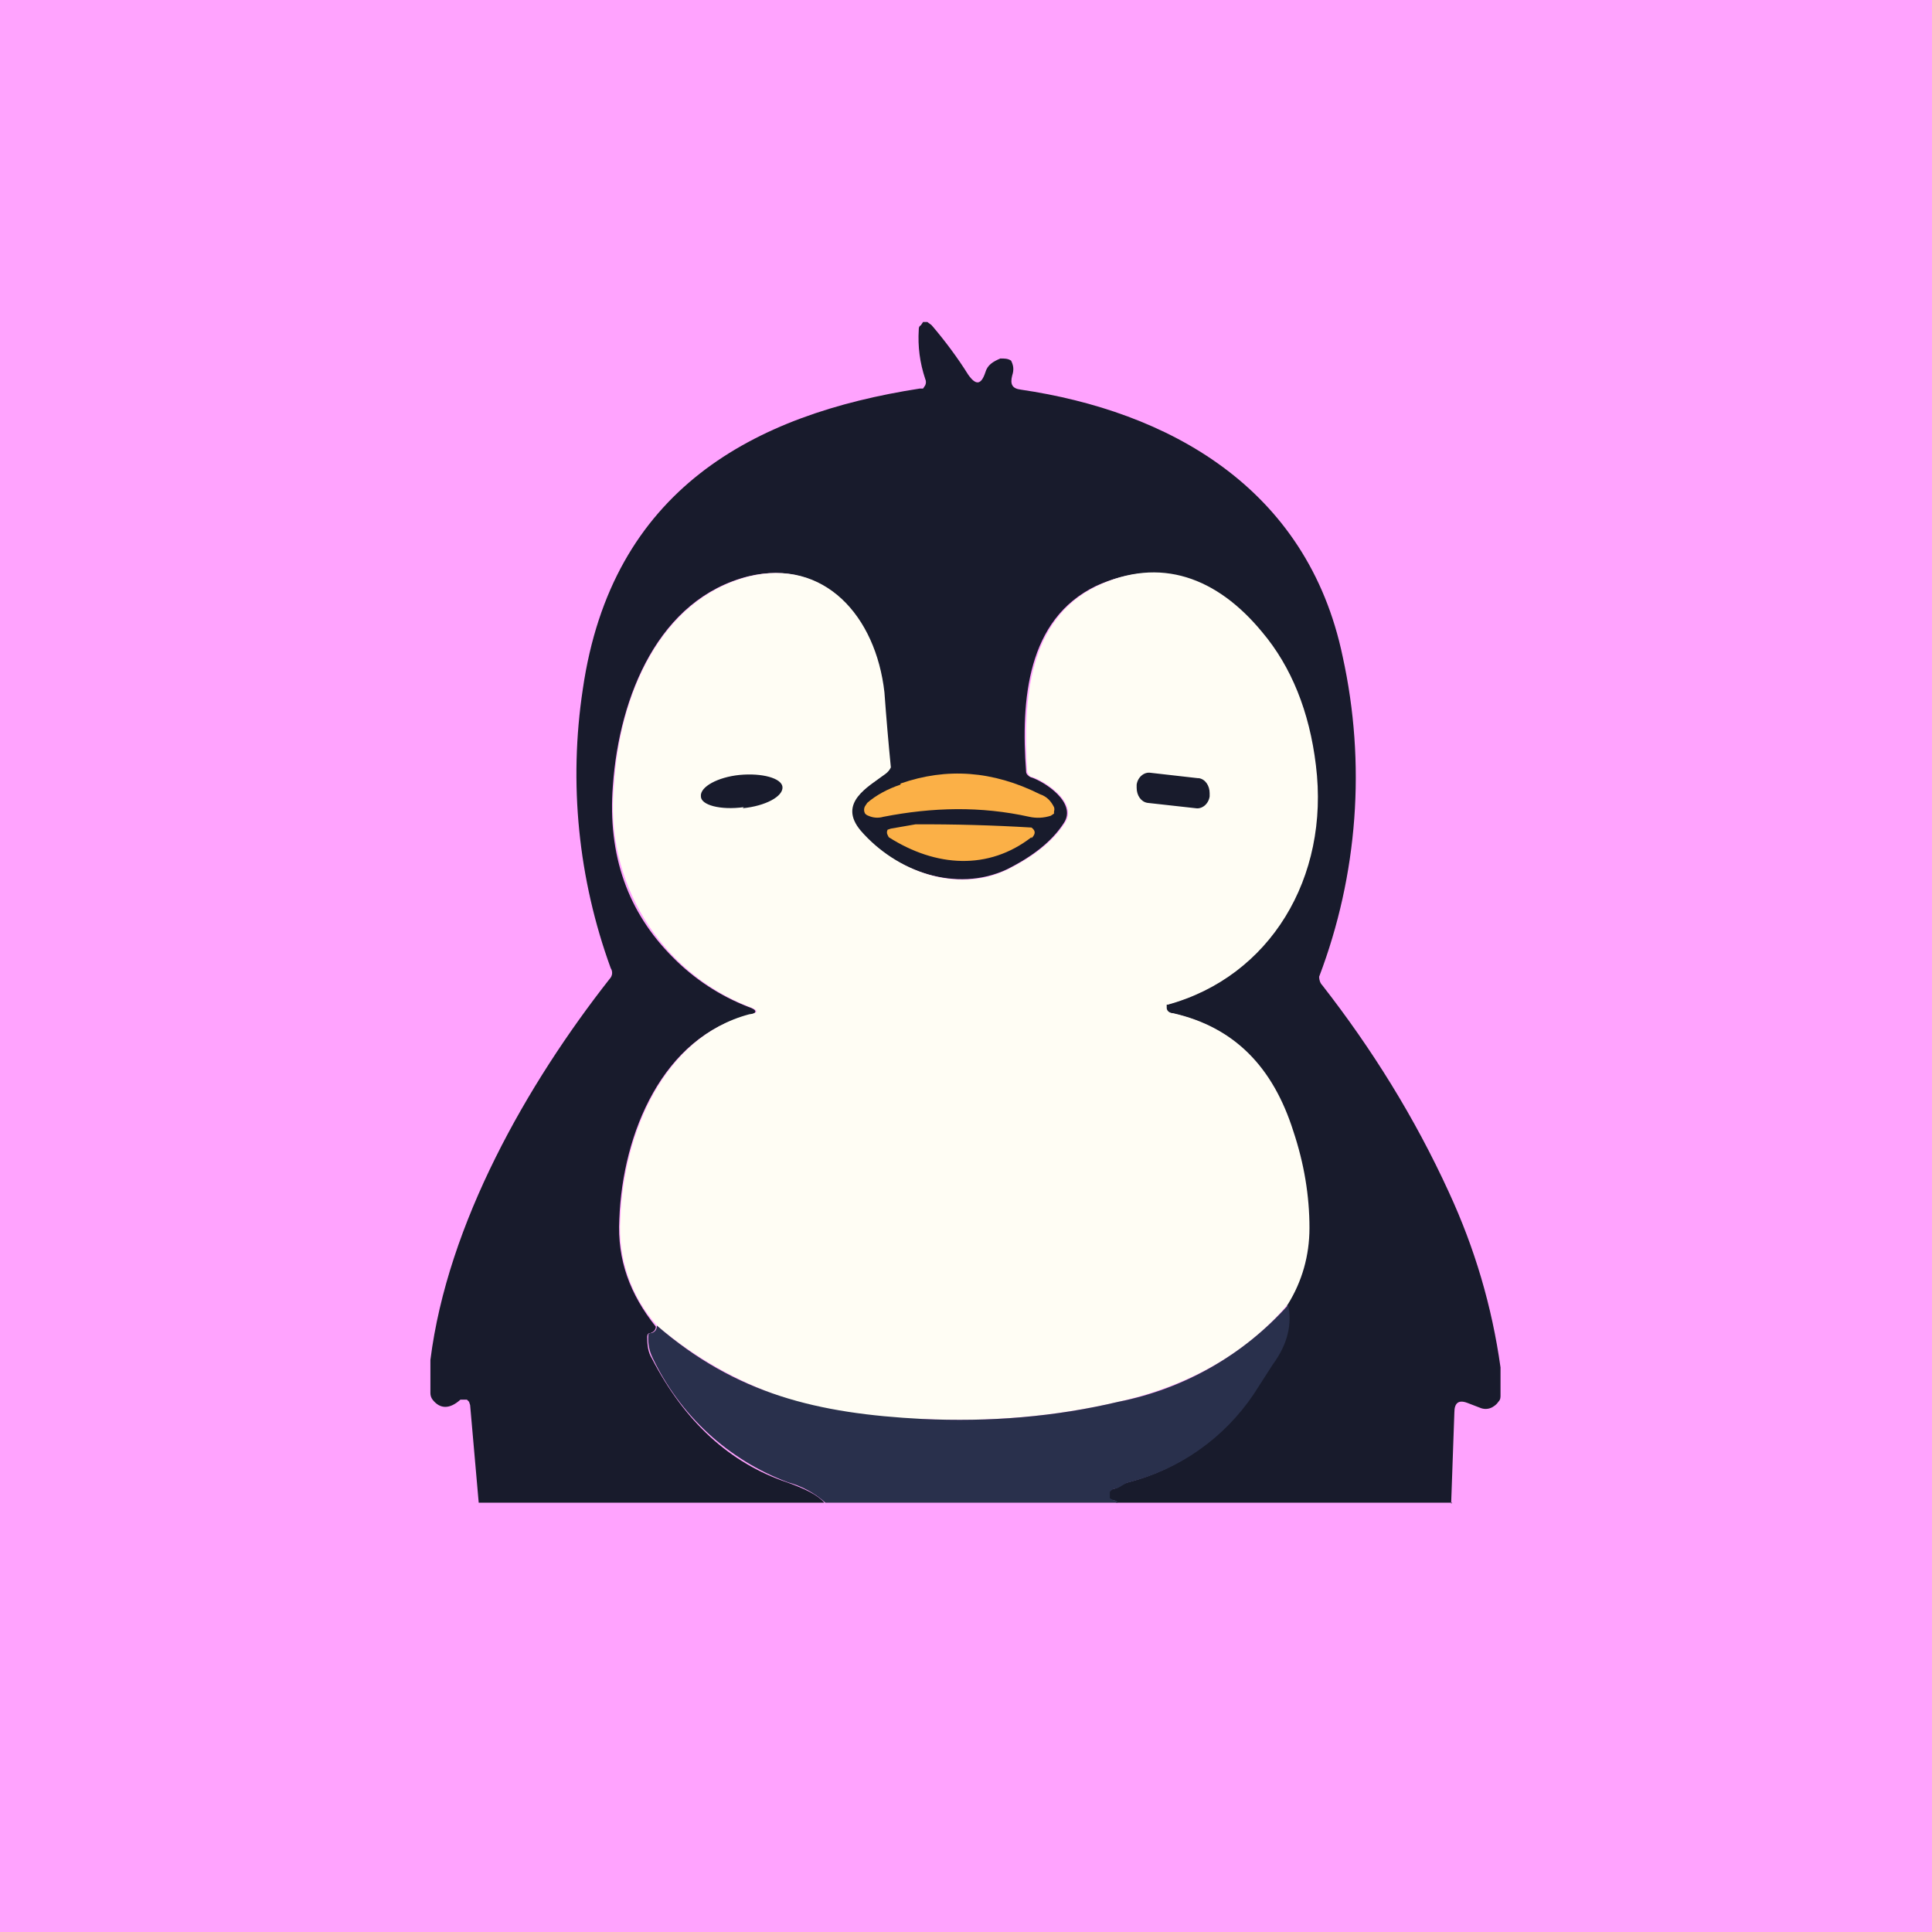
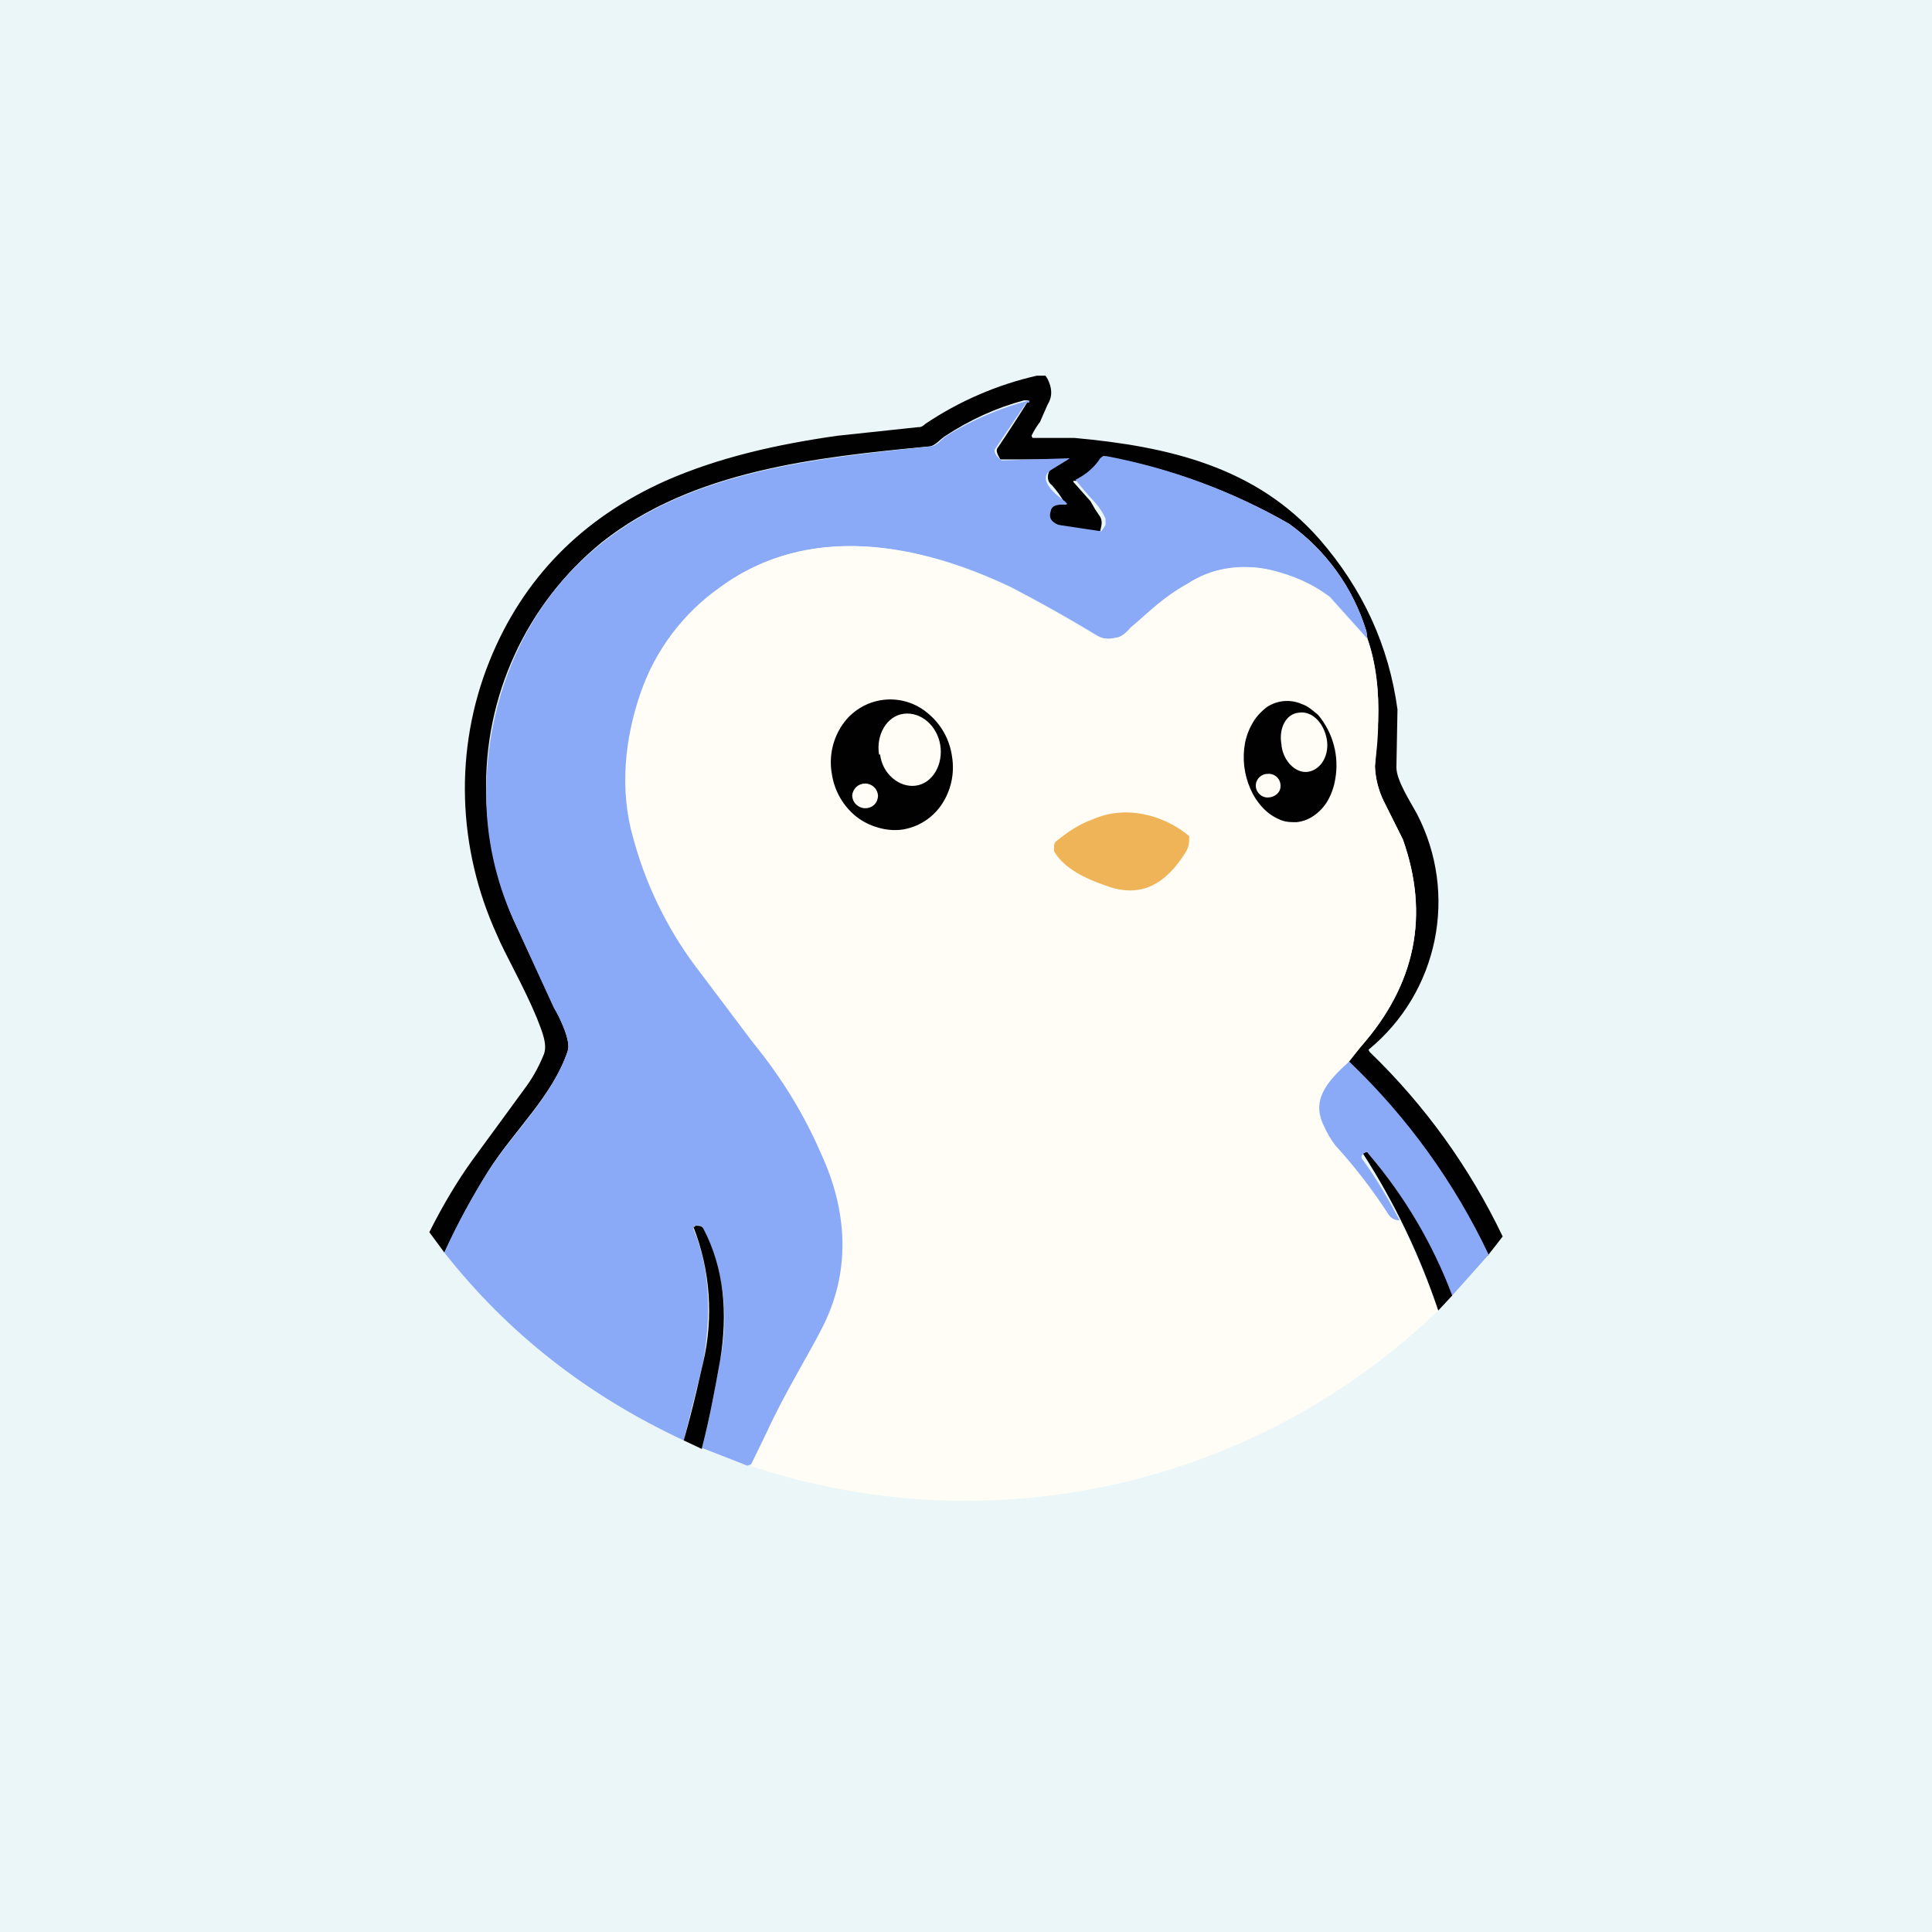
<svg xmlns="http://www.w3.org/2000/svg" width="18" height="18" viewBox="0 0 18 18">
-   <path fill="#FFA3FE" d="M0 0h18v18H0z" />
-   <path d="M13.53 14H10.4c0-.01 0-.02-.03-.02l-.04-.02v-.06a.07.07 0 0 1 .05-.03c.05-.01.08-.05.13-.06a2 2 0 0 0 1.16-.82l.18-.28c.13-.2.17-.38.14-.56.13-.22.2-.45.2-.7 0-.3-.05-.6-.15-.92-.2-.6-.55-.96-1.12-1.09a.08.08 0 0 1-.07-.05.03.03 0 0 1 0-.02.02.02 0 0 1 .02-.01c.95-.26 1.51-1.18 1.38-2.23-.06-.5-.23-.92-.5-1.24-.42-.5-.95-.7-1.54-.43-.64.31-.7 1.06-.65 1.73 0 .02.02.04.04.05.13.04.44.24.31.43-.11.17-.29.31-.53.43-.47.22-1.04.02-1.37-.36-.22-.26.07-.4.23-.53a.16.16 0 0 0 .05-.07 27.48 27.48 0 0 1-.06-.7c-.08-.7-.56-1.24-1.26-1.07-.83.21-1.2 1.11-1.26 1.95-.05.65.14 1.18.56 1.6a2 2 0 0 0 .7.46c.09.03.09.06 0 .08-.79.2-1.17 1.09-1.2 1.9-.02.38.1.7.34 1 0 .03-.02.05-.05.06-.02 0-.03.01-.03.04 0 .08.01.14.04.19.31.6.73.98 1.26 1.16.17.06.29.12.35.19H4.46l-.08-.91-.01-.03-.02-.02h-.06c-.1.09-.19.09-.26 0a.1.1 0 0 1-.02-.06v-.31c.16-1.27.9-2.57 1.67-3.55a.08.08 0 0 0 .01-.1 5.28 5.28 0 0 1-.26-2.6c.27-1.86 1.59-2.56 3.14-2.8h.03l.02-.03a.07.07 0 0 0 0-.06c-.05-.15-.07-.3-.06-.46 0-.01 0-.03.02-.04L8.6 3h.04l.04.03c.12.14.24.3.34.46.07.1.12.1.16-.02.02-.07.07-.1.14-.13.04 0 .07 0 .1.02.02.04.03.08.01.14-.02.08 0 .12.08.13 1.36.2 2.67.9 3 2.49a5.23 5.23 0 0 1-.22 2.98c0 .03.01.06.03.08.46.59.86 1.23 1.18 1.93.24.52.4 1.06.48 1.63V13c0 .02 0 .04-.02.06a.14.14 0 0 1-.04.04.13.13 0 0 1-.12.02l-.13-.05c-.08-.03-.12 0-.12.09l-.03.85Z" fill="#181B2C" />
-   <path d="M12 12.15c-.42.5-1 .78-1.58.91-.6.14-1.2.19-1.83.16a3.68 3.68 0 0 1-2.47-.87 1.36 1.36 0 0 1-.34-1c.03-.8.41-1.69 1.2-1.9.09-.01.09-.04 0-.07a2 2 0 0 1-1.26-2.06c.05-.84.43-1.74 1.26-1.95.7-.17 1.18.37 1.26 1.08a27.48 27.48 0 0 0 .06.7.16.16 0 0 1-.05.06c-.16.12-.45.27-.23.53.33.38.9.59 1.37.36.24-.12.42-.26.53-.43.13-.19-.18-.39-.3-.43-.03 0-.04-.03-.05-.05-.04-.67.01-1.42.65-1.73.59-.28 1.12-.08 1.54.43.27.32.44.74.5 1.24.13 1.05-.43 1.97-1.38 2.23h-.01v.03c0 .03.03.05.06.05.57.13.93.5 1.12 1.1.1.3.15.6.15.9 0 .26-.07.5-.2.71Z" fill="#FFFDF4" />
-   <path d="M8.39 7.3c.43-.15.86-.12 1.3.1.06.02.1.06.13.12a.06.06 0 0 1 0 .04v.02l-.03.02a.38.38 0 0 1-.2.01c-.45-.1-.9-.09-1.36 0a.2.2 0 0 1-.14-.01.07.07 0 0 1-.03-.02.07.07 0 0 1 0-.07l.02-.03c.08-.07.19-.13.31-.17Z" fill="#FBB047" />
-   <path d="M6.92 7.53c.21-.02.38-.11.37-.2-.01-.08-.19-.13-.4-.11-.2.02-.37.11-.36.2 0 .08.18.13.4.1ZM11.16 7.25l-.44-.05c-.06-.01-.12.04-.13.11v.03c0 .07.04.13.1.14l.45.05c.06.01.12-.04.13-.11v-.03c0-.07-.04-.13-.1-.14Z" fill="#181B2C" />
-   <path d="M9.61 7.8c-.4.31-.89.28-1.33 0l-.01-.02a.05.05 0 0 1 0-.05l.03-.01.23-.04a16.81 16.81 0 0 1 1.08.03c.04.03.04.06 0 .1Z" fill="#FBB047" />
-   <path d="M12 12.15c.04.18 0 .37-.14.56l-.18.28a2 2 0 0 1-1.16.82c-.05.01-.08.05-.13.06a.07.07 0 0 0-.05.03v.06l.04.02c.02 0 .03 0 .03.02H7.69a.86.86 0 0 0-.35-.19 2.28 2.28 0 0 1-1.26-1.16.4.4 0 0 1-.04-.2c0-.02 0-.03.03-.03.03-.01.05-.03.05-.07.74.64 1.5.82 2.47.87.63.03 1.24-.02 1.83-.16a2.86 2.86 0 0 0 1.58-.9Z" fill="#29304C" />
+   <path fill="#EBF6F9" d="M0 0h18v18H0z" />
+   <path d="m14 11.52-.14.18a6.1 6.1 0 0 0-1.3-1.81l.12-.14c.51-.58.64-1.22.39-1.93l-.18-.36a.81.81 0 0 1-.08-.32l.03-.42c.01-.28-.02-.54-.1-.77l-.01-.07a1.92 1.92 0 0 0-.72-1 5.42 5.42 0 0 0-1.73-.63.06.06 0 0 0-.03.03.65.65 0 0 1-.22.2H10v.01l.16.18.04.07.04.06c.04.05.02.1.01.15a2.4 2.4 0 0 1-.4-.06c-.08-.02-.09-.07-.07-.13.01-.07.08-.06.14-.06.02 0 .02 0 0-.01l-.01-.02a.91.91 0 0 0-.11-.15c-.04-.03-.05-.08-.02-.14l.17-.1c.01 0 0 0 0 0h-.63c-.03-.05-.04-.08-.03-.1a13.82 13.82 0 0 0 .28-.43h.01v-.02h-.04c-.26.07-.5.18-.73.33-.05.03-.1.1-.16.1-1.04.1-2.19.22-3.04.89A2.92 2.92 0 0 0 4.53 7.4c.01.43.1.81.25 1.16l.38.82c.06.11.16.32.13.41-.14.42-.5.74-.74 1.12-.15.24-.29.5-.41.76L4 11.48c.13-.26.27-.49.4-.67l.49-.67c.06-.08.12-.18.17-.3.05-.1-.01-.23-.06-.36-.12-.29-.3-.6-.37-.77-.37-.81-.4-1.73-.07-2.55.31-.77.86-1.33 1.64-1.68.5-.22 1.04-.34 1.6-.42l.75-.08c.02 0 .04 0 .07-.03a3.1 3.1 0 0 1 1.04-.45h.08l.02.03c.04.08.05.16 0 .24l-.07.16a.78.78 0 0 0-.08.13l.01.02h.39c.88.08 1.69.27 2.28.94.41.47.65 1 .73 1.59l-.01.54c0 .12.13.32.19.43a1.78 1.78 0 0 1-.45 2.2l.01.02A5.95 5.95 0 0 1 14 11.52Z" fill="#010101" />
+   <path d="M9.58 3.75h-.01l-.02.02-.27.4c-.03.03-.01.07.05.12l.62-.02c.02 0 .02 0 0 .01l-.16.1c-.09.06-.05.16.13.29l.02.02v.01c-.07 0-.14 0-.15.06-.02.06 0 .1.07.13l.4.06a.33.33 0 0 0 .04-.06v-.06a.63.63 0 0 0-.09-.14 3.27 3.27 0 0 1-.19-.22c.1-.05.18-.12.23-.2l.03-.02h.03a5.42 5.42 0 0 1 1.7.63c.34.25.59.58.72 1l.01.07a69.23 69.23 0 0 0-.35-.39c-.16-.12-.34-.2-.55-.25a1.01 1.01 0 0 0-.77.13c-.22.13-.33.24-.52.41a.35.35 0 0 1-.15.1.25.25 0 0 1-.18-.03c-.28-.17-.55-.32-.8-.45-.86-.41-1.88-.6-2.7 0a2 2 0 0 0-.74.98c-.15.43-.2.91-.07 1.36.12.43.3.83.57 1.18l.55.73c.27.33.48.68.64 1.03.24.54.27 1.11 0 1.64-.12.2-.36.61-.51.94l-.16.31-.02.01a.03.03 0 0 1-.03 0l-.41-.16c.07-.27.12-.54.17-.82a1.9 1.9 0 0 0-.16-1.23c-.02-.02-.03-.03-.06-.02a.03.03 0 0 0-.03.01v.02c.17.4.16.84.09 1.25l-.18.72c-.9-.42-1.64-1-2.23-1.75.12-.27.26-.52.41-.76.25-.38.6-.7.74-1.12.03-.1-.07-.3-.13-.4l-.38-.83a2.82 2.82 0 0 1-.25-1.16c0-.89.36-1.78 1.09-2.35.85-.67 2-.78 3.04-.89.07 0 .11-.07.16-.1a2.77 2.77 0 0 1 .77-.33v.02h-.01Z" fill="#8AAAF8" />
+   <path d="M12.74 5.95c.08.23.11.5.1.77 0 .18-.02.31-.03.42a.82.82 0 0 0 .08.32l.18.36c.25.7.12 1.35-.39 1.93l-.11.14c-.2.2-.36.36-.24.6l.11.18c.17.18.34.4.5.65.03.03.06.05.1.05.13.26.25.54.36.84A6.35 6.35 0 0 1 7 13.66v-.02l.15-.31c.15-.33.4-.74.5-.94.28-.53.25-1.1 0-1.64-.15-.35-.36-.7-.63-1.03l-.55-.73a3.54 3.54 0 0 1-.57-1.18c-.13-.45-.08-.93.07-1.36a2 2 0 0 1 .74-.98c.82-.6 1.84-.41 2.69 0 .26.13.53.28.8.45.06.03.12.04.2.02.03 0 .08-.03.13-.09.2-.17.3-.28.53-.41.23-.15.49-.19.77-.13.2.05.4.13.55.25a70.18 70.18 0 0 1 .35.39Z" fill="#FFFDF5" />
+   <path d="M8.4 7.73a.54.54 0 0 1-.22-.02.58.58 0 0 1-.2-.1.63.63 0 0 1-.23-.4.62.62 0 0 1 .1-.46.54.54 0 0 1 .8-.1.63.63 0 0 1 .22.4.62.62 0 0 1-.1.45.54.54 0 0 1-.37.23ZM12.08 7.66c-.06 0-.11 0-.17-.03a.45.45 0 0 1-.15-.11.6.6 0 0 1-.11-.17.73.73 0 0 1-.05-.43.6.6 0 0 1 .08-.2c.03-.05.08-.1.12-.13a.34.34 0 0 1 .33-.03c.06.02.1.06.15.1a.73.73 0 0 1 .16.6.6.6 0 0 1-.07.2.44.44 0 0 1-.13.14.34.34 0 0 1-.16.06Z" fill="#010101" />
+   <path d="M11.94 6.95c.02.15.14.26.25.24.12-.02.2-.16.17-.31s-.14-.26-.26-.24c-.12.01-.19.15-.16.3ZM8.2 7.03c.02.18.18.31.33.29.16-.02.26-.2.23-.38s-.18-.31-.34-.29c-.16.02-.26.2-.23.38ZM11.81 7.43c.07 0 .12-.05.12-.1a.11.11 0 0 0-.12-.12.11.11 0 0 0-.11.11c0 .06.05.11.11.11ZM8.06 7.53c.07 0 .12-.05.12-.12a.12.12 0 0 0-.12-.11.12.12 0 0 0-.12.11c0 .07.06.12.12.12Z" fill="#FFFDF5" />
+   <path d="M11.08 7.8v.01c0 .05-.01.1-.04.14-.17.27-.4.43-.74.3-.18-.06-.39-.16-.48-.32v-.02c0-.04 0-.06.03-.08.1-.08.2-.15.34-.2.3-.13.65-.04.89.16Z" fill="#F0B458" />
+   <path d="m13.86 11.7-.33.37-.15-.34a4.45 4.45 0 0 0-.63-.98c0-.01-.02-.02-.04 0h-.01c-.02.02-.02.04 0 .06.13.18.24.37.34.56a.12.12 0 0 1-.1-.05 4.88 4.88 0 0 0-.5-.65.83.83 0 0 1-.1-.17c-.13-.25.02-.42.23-.61a6.1 6.1 0 0 1 1.3 1.8Z" fill="#8AAAF8" />
+   <path d="m13.53 12.07-.13.14a6.54 6.54 0 0 0-.7-1.46c.03-.02.04-.02.05 0a4.45 4.45 0 0 1 .78 1.32ZM6.54 13.5l-.17-.08c.1-.35.15-.6.18-.72a2.14 2.14 0 0 0-.09-1.27h.01l.01-.01h.01c.03 0 .04 0 .06.02.2.38.23.8.16 1.23-.05.28-.1.55-.17.82Z" fill="#010101" />
</svg>
